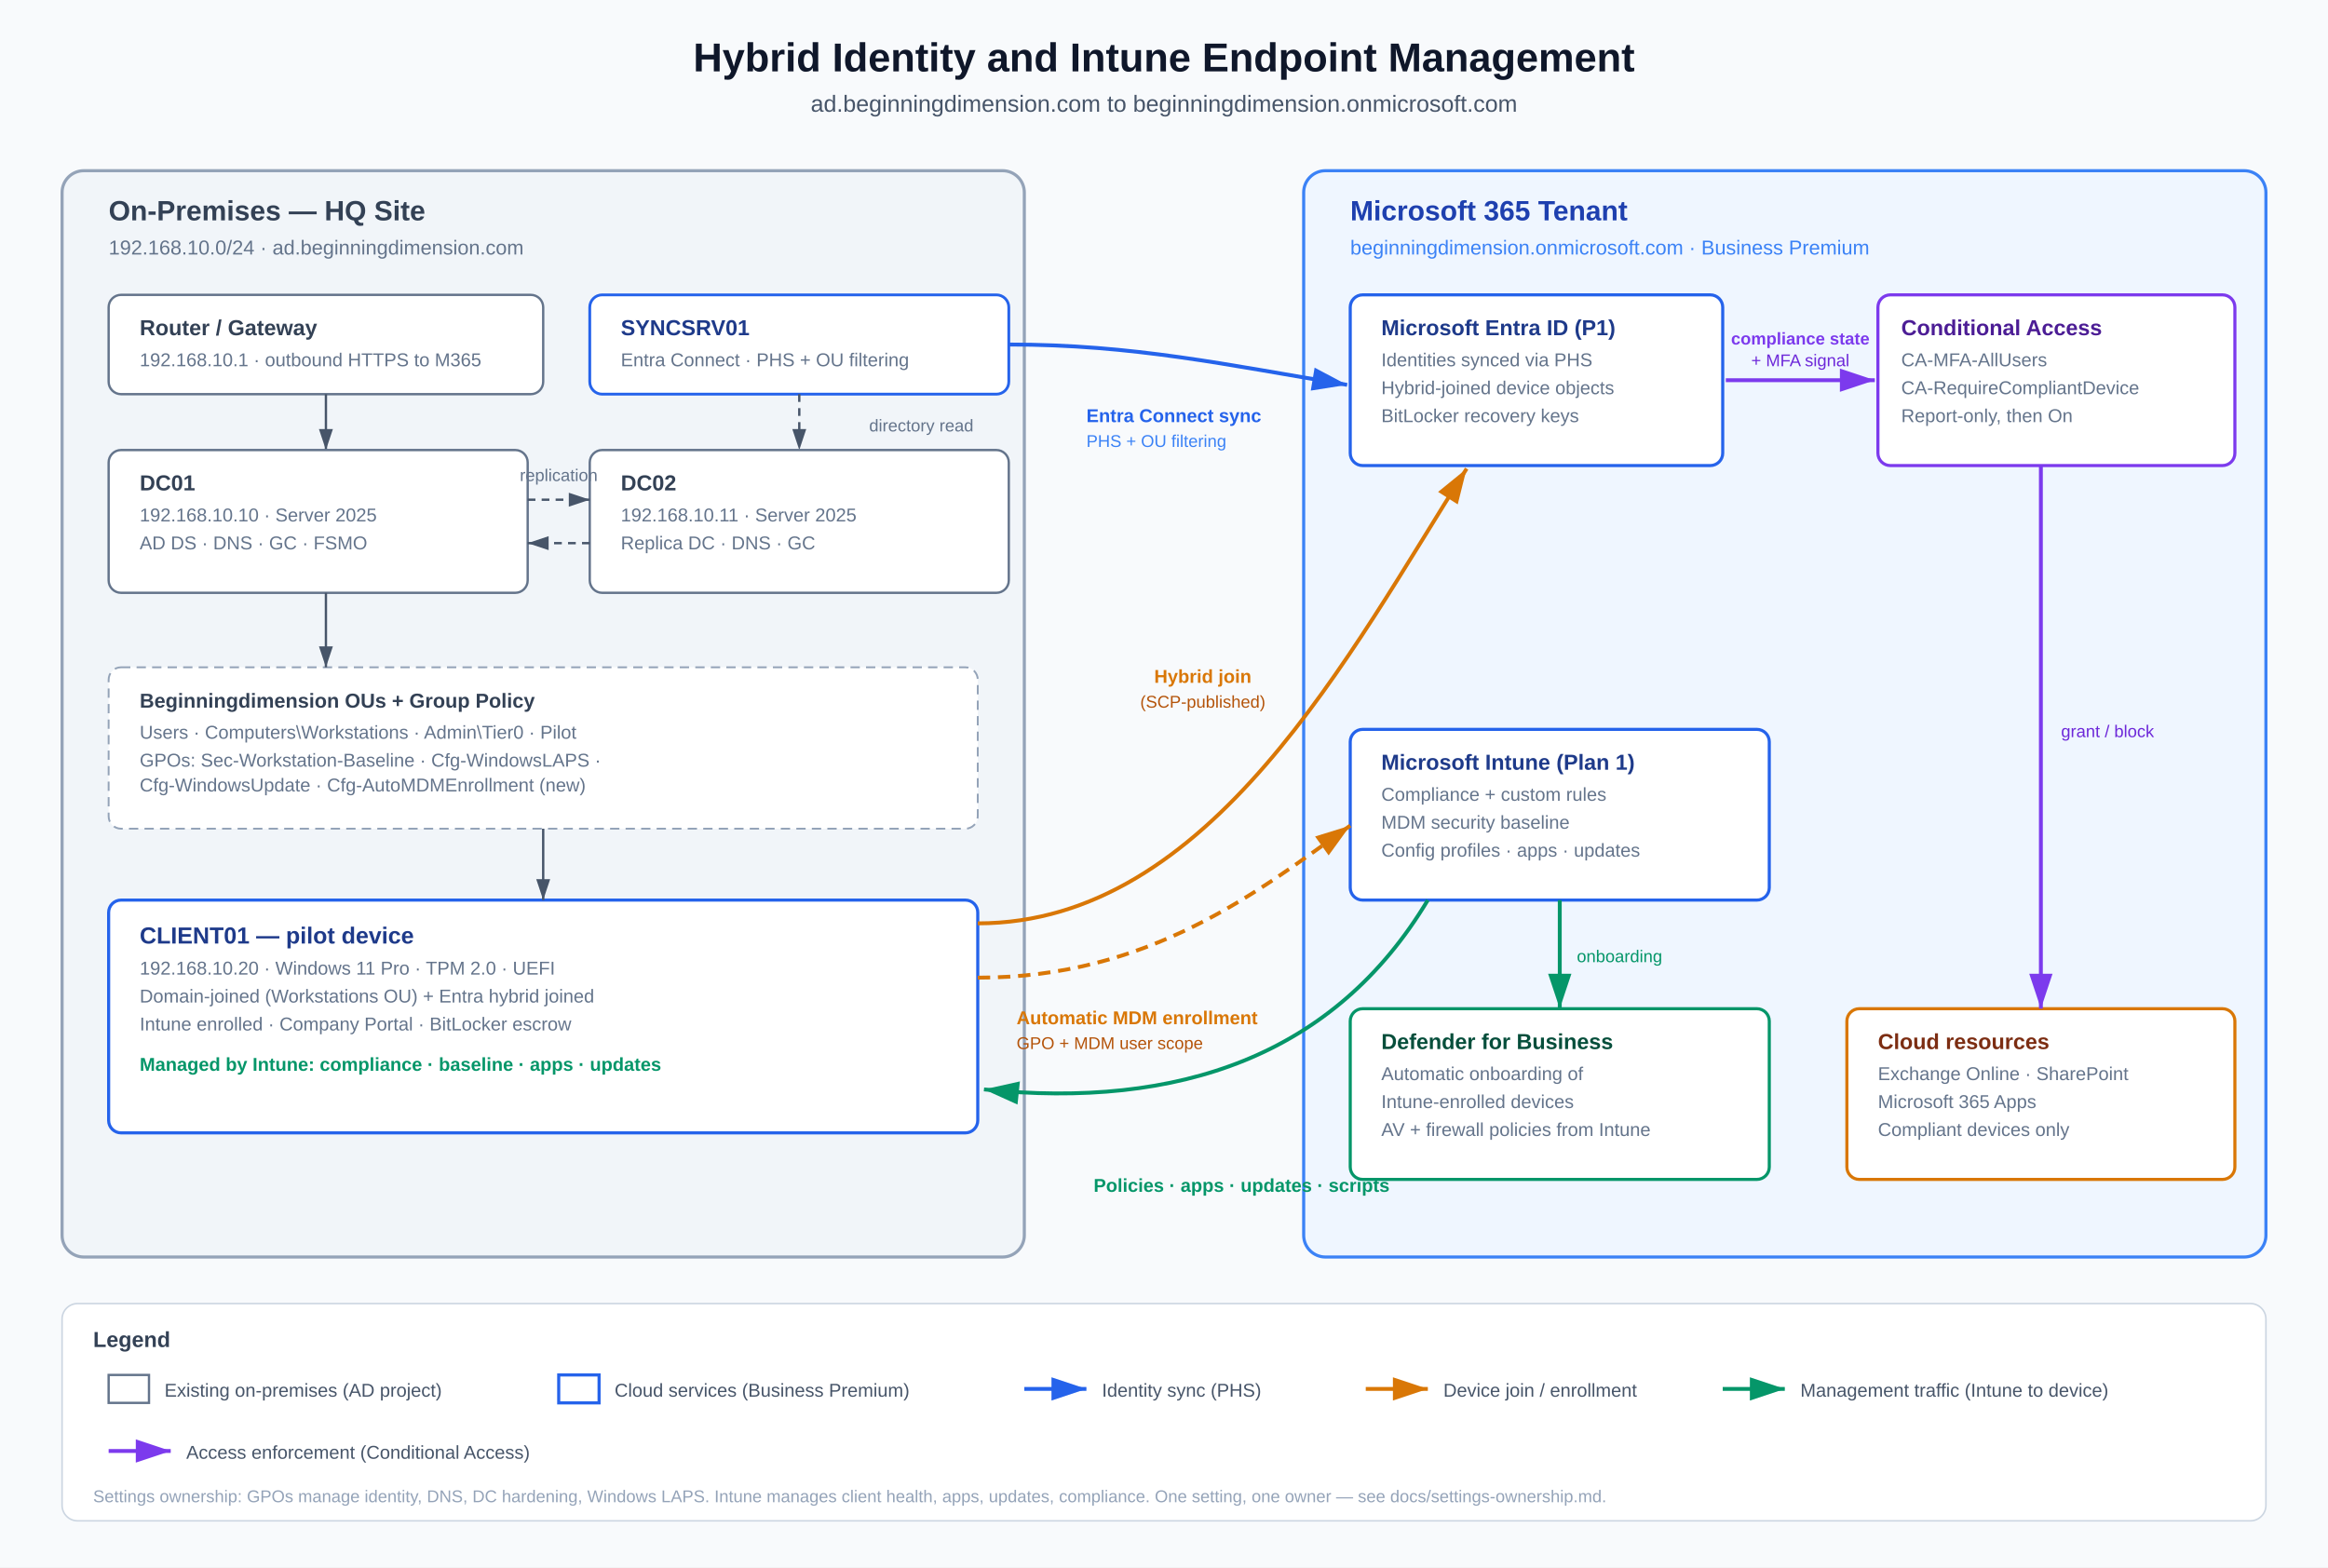
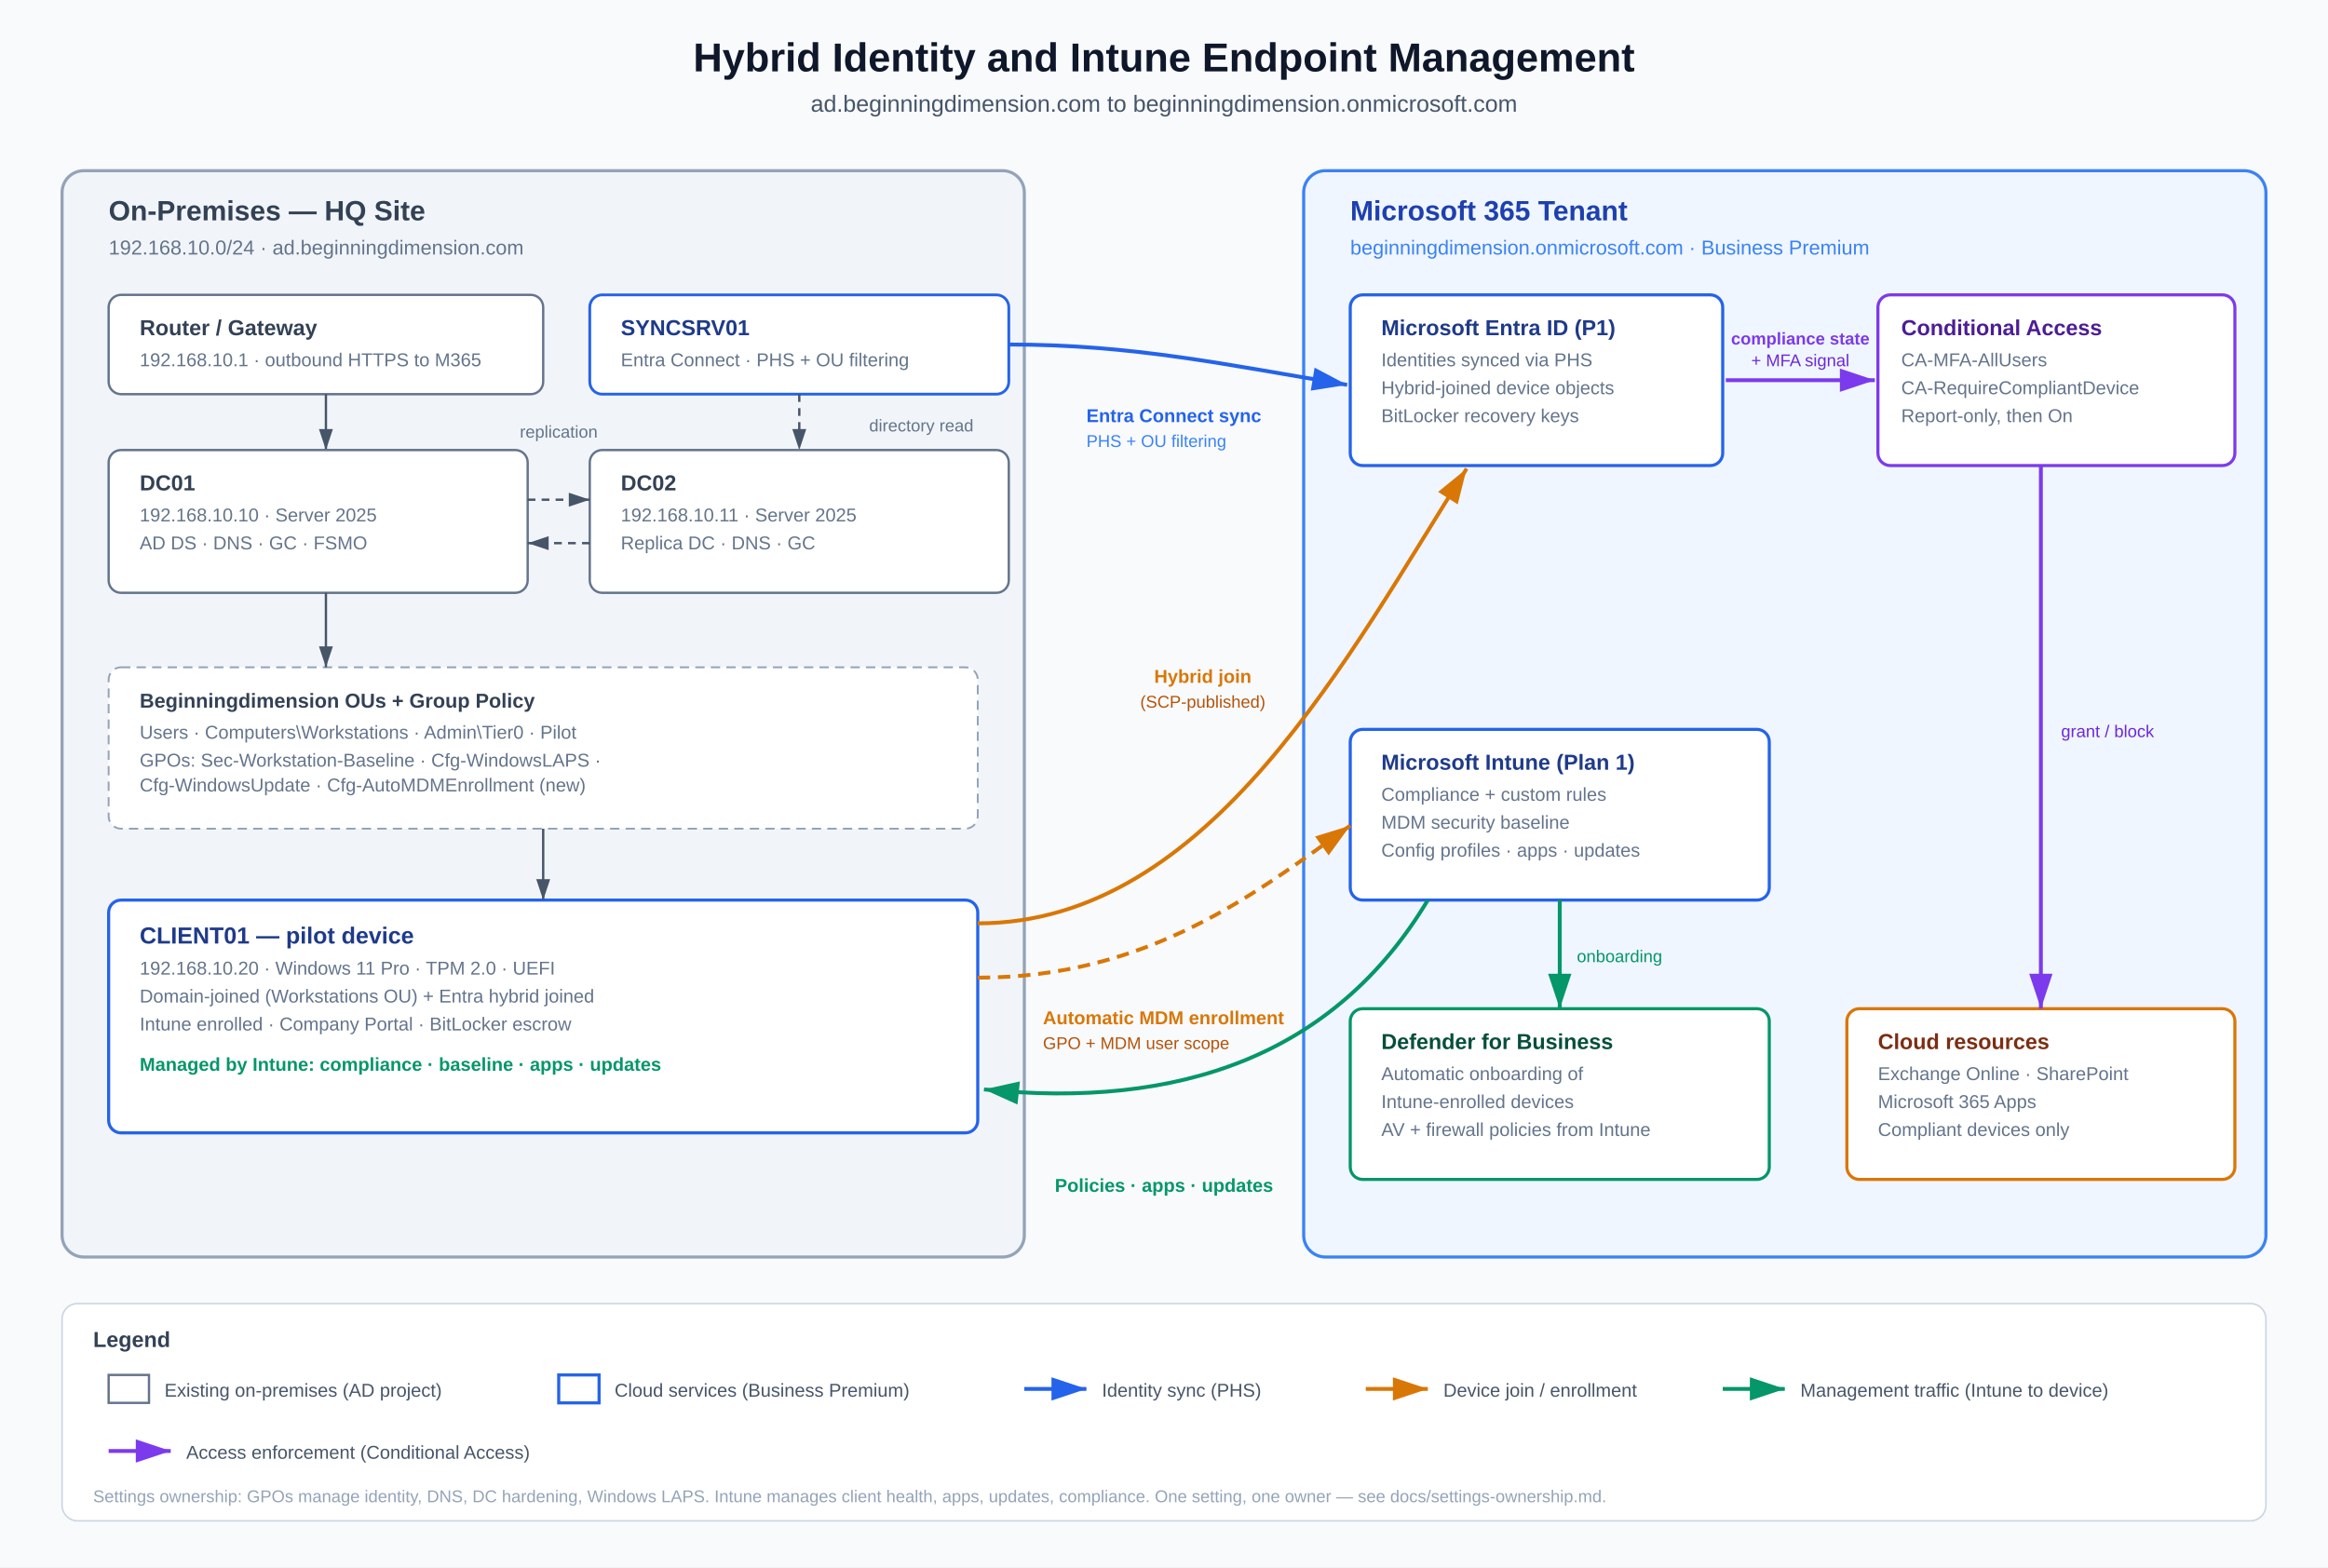
<svg xmlns="http://www.w3.org/2000/svg" viewBox="0 0 1500 1010" font-family="Segoe UI, Arial, sans-serif">
  <defs>
    <marker id="arrowBlue" markerWidth="10" markerHeight="10" refX="9" refY="3" orient="auto">
      <path d="M0,0 L9,3 L0,6 z" fill="#2563eb" />
    </marker>
    <marker id="arrowOrange" markerWidth="10" markerHeight="10" refX="9" refY="3" orient="auto">
      <path d="M0,0 L9,3 L0,6 z" fill="#d97706" />
    </marker>
    <marker id="arrowGreen" markerWidth="10" markerHeight="10" refX="9" refY="3" orient="auto">
      <path d="M0,0 L9,3 L0,6 z" fill="#059669" />
    </marker>
    <marker id="arrowPurple" markerWidth="10" markerHeight="10" refX="9" refY="3" orient="auto">
      <path d="M0,0 L9,3 L0,6 z" fill="#7c3aed" />
    </marker>
    <marker id="arrowGray" markerWidth="10" markerHeight="10" refX="9" refY="3" orient="auto">
      <path d="M0,0 L9,3 L0,6 z" fill="#475569" />
    </marker>
  </defs>
  <rect x="0" y="0" width="1500" height="1010" fill="#f8fafc" />
  <text x="750" y="46" text-anchor="middle" font-size="26" font-weight="bold" fill="#0f172a">Hybrid Identity and Intune Endpoint Management</text>
  <text x="750" y="72" text-anchor="middle" font-size="15" fill="#475569">ad.beginningdimension.com  to  beginningdimension.onmicrosoft.com</text>
  <rect x="40" y="110" width="620" height="700" rx="14" fill="#f1f5f9" stroke="#94a3b8" stroke-width="2" />
  <text x="70" y="142" font-size="18" font-weight="bold" fill="#334155">On-Premises — HQ Site</text>
  <text x="70" y="164" font-size="13" fill="#64748b">192.168.10.0/24  ·  ad.beginningdimension.com</text>
  <rect x="70" y="190" width="280" height="64" rx="8" fill="#ffffff" stroke="#64748b" stroke-width="1.5" />
  <text x="90" y="216" font-size="14" font-weight="bold" fill="#334155">Router / Gateway</text>
  <text x="90" y="236" font-size="12" fill="#64748b">192.168.10.1 · outbound HTTPS to M365</text>
  <line x1="210" y1="254" x2="210" y2="290" stroke="#475569" stroke-width="1.5" marker-end="url(#arrowGray)" />
  <rect x="380" y="190" width="270" height="64" rx="8" fill="#ffffff" stroke="#2563eb" stroke-width="1.8" />
  <text x="400" y="216" font-size="14" font-weight="bold" fill="#1e3a8a">SYNCSRV01</text>
  <text x="400" y="236" font-size="12" fill="#64748b">Entra Connect · PHS + OU filtering</text>
  <line x1="515" y1="254" x2="515" y2="290" stroke="#475569" stroke-width="1.5" stroke-dasharray="5 4" marker-end="url(#arrowGray)" />
  <text x="560" y="278" font-size="11" fill="#64748b">directory read</text>
  <rect x="70" y="290" width="270" height="92" rx="8" fill="#ffffff" stroke="#64748b" stroke-width="1.5" />
  <text x="90" y="316" font-size="14" font-weight="bold" fill="#334155">DC01</text>
  <text x="90" y="336" font-size="12" fill="#64748b">192.168.10.10 · Server 2025</text>
  <text x="90" y="354" font-size="12" fill="#64748b">AD DS · DNS · GC · FSMO</text>
  <rect x="380" y="290" width="270" height="92" rx="8" fill="#ffffff" stroke="#64748b" stroke-width="1.5" />
  <text x="400" y="316" font-size="14" font-weight="bold" fill="#334155">DC02</text>
  <text x="400" y="336" font-size="12" fill="#64748b">192.168.10.11 · Server 2025</text>
  <text x="400" y="354" font-size="12" fill="#64748b">Replica DC · DNS · GC</text>
  <line x1="340" y1="322" x2="380" y2="322" stroke="#475569" stroke-width="1.5" stroke-dasharray="5 4" marker-end="url(#arrowGray)" />
  <line x1="380" y1="350" x2="340" y2="350" stroke="#475569" stroke-width="1.5" stroke-dasharray="5 4" marker-end="url(#arrowGray)" />
-   <text x="360" y="310" text-anchor="middle" font-size="11" fill="#64748b">replication</text>
+   <text x="360" y="282" text-anchor="middle" font-size="11" fill="#64748b">replication</text>
  <rect x="70" y="430" width="560" height="104" rx="8" fill="#ffffff" stroke="#94a3b8" stroke-width="1.2" stroke-dasharray="6 4" />
  <text x="90" y="456" font-size="13" font-weight="bold" fill="#334155">Beginningdimension OUs + Group Policy</text>
  <text x="90" y="476" font-size="12" fill="#64748b">Users · Computers\Workstations · Admin\Tier0 · Pilot</text>
  <text x="90" y="494" font-size="12" fill="#64748b">GPOs: Sec-Workstation-Baseline · Cfg-WindowsLAPS ·</text>
  <text x="90" y="510" font-size="12" fill="#64748b">Cfg-WindowsUpdate · Cfg-AutoMDMEnrollment (new)</text>
  <line x1="210" y1="382" x2="210" y2="430" stroke="#475569" stroke-width="1.5" marker-end="url(#arrowGray)" />
  <rect x="70" y="580" width="560" height="150" rx="8" fill="#ffffff" stroke="#2563eb" stroke-width="2" />
  <text x="90" y="608" font-size="15" font-weight="bold" fill="#1e3a8a">CLIENT01 — pilot device</text>
  <text x="90" y="628" font-size="12" fill="#64748b">192.168.10.20 · Windows 11 Pro · TPM 2.0 · UEFI</text>
  <text x="90" y="646" font-size="12" fill="#64748b">Domain-joined (Workstations OU) + Entra hybrid joined</text>
  <text x="90" y="664" font-size="12" fill="#64748b">Intune enrolled · Company Portal · BitLocker escrow</text>
  <text x="90" y="690" font-size="12" fill="#059669" font-weight="bold">Managed by Intune: compliance · baseline · apps · updates</text>
  <line x1="350" y1="534" x2="350" y2="580" stroke="#475569" stroke-width="1.5" marker-end="url(#arrowGray)" />
  <rect x="840" y="110" width="620" height="700" rx="14" fill="#eff6ff" stroke="#3b82f6" stroke-width="2" />
  <text x="870" y="142" font-size="18" font-weight="bold" fill="#1e40af">Microsoft 365 Tenant</text>
  <text x="870" y="164" font-size="13" fill="#3b82f6">beginningdimension.onmicrosoft.com · Business Premium</text>
  <rect x="870" y="190" width="240" height="110" rx="8" fill="#ffffff" stroke="#2563eb" stroke-width="2" />
  <text x="890" y="216" font-size="14" font-weight="bold" fill="#1e3a8a">Microsoft Entra ID (P1)</text>
  <text x="890" y="236" font-size="12" fill="#64748b">Identities synced via PHS</text>
  <text x="890" y="254" font-size="12" fill="#64748b">Hybrid-joined device objects</text>
  <text x="890" y="272" font-size="12" fill="#64748b">BitLocker recovery keys</text>
  <rect x="1210" y="190" width="230" height="110" rx="8" fill="#ffffff" stroke="#7c3aed" stroke-width="2" />
  <text x="1225" y="216" font-size="14" font-weight="bold" fill="#4c1d95">Conditional Access</text>
  <text x="1225" y="236" font-size="12" fill="#64748b">CA-MFA-AllUsers</text>
  <text x="1225" y="254" font-size="12" fill="#64748b">CA-RequireCompliantDevice</text>
  <text x="1225" y="272" font-size="12" fill="#64748b">Report-only, then On</text>
  <rect x="870" y="470" width="270" height="110" rx="8" fill="#ffffff" stroke="#2563eb" stroke-width="2" />
  <text x="890" y="496" font-size="14" font-weight="bold" fill="#1e3a8a">Microsoft Intune (Plan 1)</text>
  <text x="890" y="516" font-size="12" fill="#64748b">Compliance + custom rules</text>
  <text x="890" y="534" font-size="12" fill="#64748b">MDM security baseline</text>
  <text x="890" y="552" font-size="12" fill="#64748b">Config profiles · apps · updates</text>
  <rect x="870" y="650" width="270" height="110" rx="8" fill="#ffffff" stroke="#059669" stroke-width="2" />
  <text x="890" y="676" font-size="14" font-weight="bold" fill="#064e3b">Defender for Business</text>
  <text x="890" y="696" font-size="12" fill="#64748b">Automatic onboarding of</text>
  <text x="890" y="714" font-size="12" fill="#64748b">Intune-enrolled devices</text>
  <text x="890" y="732" font-size="12" fill="#64748b">AV + firewall policies from Intune</text>
  <rect x="1190" y="650" width="250" height="110" rx="8" fill="#ffffff" stroke="#d97706" stroke-width="2" />
  <text x="1210" y="676" font-size="14" font-weight="bold" fill="#7c2d12">Cloud resources</text>
  <text x="1210" y="696" font-size="12" fill="#64748b">Exchange Online · SharePoint</text>
  <text x="1210" y="714" font-size="12" fill="#64748b">Microsoft 365 Apps</text>
  <text x="1210" y="732" font-size="12" fill="#64748b">Compliant devices only</text>
  <path d="M 650 222 C 730 222, 790 235, 868 248" fill="none" stroke="#2563eb" stroke-width="2.5" marker-end="url(#arrowBlue)" />
  <text x="700" y="272" font-size="12" font-weight="bold" fill="#2563eb">Entra Connect sync</text>
  <text x="700" y="288" font-size="11" fill="#3b82f6">PHS + OU filtering</text>
  <path d="M 630 595 C 780 595, 870 420, 945 302" fill="none" stroke="#d97706" stroke-width="2.5" marker-end="url(#arrowOrange)" />
  <text x="775" y="440" text-anchor="middle" font-size="12" font-weight="bold" fill="#d97706">Hybrid join</text>
  <text x="775" y="456" text-anchor="middle" font-size="11" fill="#b45309">(SCP-published)</text>
  <path d="M 630 630 C 740 630, 810 575, 870 532" fill="none" stroke="#d97706" stroke-width="2.5" stroke-dasharray="8 5" marker-end="url(#arrowOrange)" />
-   <text x="655" y="660" font-size="12" font-weight="bold" fill="#d97706">Automatic MDM enrollment</text>
-   <text x="655" y="676" font-size="11" fill="#b45309">GPO + MDM user scope</text>
+   <text x="672" y="660" font-size="12" font-weight="bold" fill="#d97706">Automatic MDM enrollment</text>
+   <text x="672" y="676" font-size="11" fill="#b45309">GPO + MDM user scope</text>
  <path d="M 920 580 C 860 680, 760 715, 634 702" fill="none" stroke="#059669" stroke-width="2.5" marker-end="url(#arrowGreen)" />
-   <text x="800" y="768" text-anchor="middle" font-size="12" font-weight="bold" fill="#059669">Policies · apps · updates · scripts</text>
+   <text x="750" y="768" text-anchor="middle" font-size="12" font-weight="bold" fill="#059669">Policies · apps · updates</text>
  <line x1="1112" y1="245" x2="1208" y2="245" stroke="#7c3aed" stroke-width="2.5" marker-end="url(#arrowPurple)" />
  <text x="1160" y="222" text-anchor="middle" font-size="11" font-weight="bold" fill="#7c3aed">compliance state</text>
  <text x="1160" y="236" text-anchor="middle" font-size="11" fill="#6d28d9">+ MFA signal</text>
  <line x1="1005" y1="580" x2="1005" y2="650" stroke="#059669" stroke-width="2.5" marker-end="url(#arrowGreen)" />
  <text x="1016" y="620" font-size="11" fill="#059669">onboarding</text>
  <line x1="1315" y1="300" x2="1315" y2="650" stroke="#7c3aed" stroke-width="2.5" marker-end="url(#arrowPurple)" />
  <text x="1328" y="475" font-size="11" fill="#6d28d9">grant / block</text>
  <rect x="40" y="840" width="1420" height="140" rx="10" fill="#ffffff" stroke="#cbd5e1" stroke-width="1" />
  <text x="60" y="868" font-size="14" font-weight="bold" fill="#334155">Legend</text>
  <rect x="70" y="886" width="26" height="18" fill="#ffffff" stroke="#64748b" stroke-width="1.5" />
  <text x="106" y="900" font-size="12" fill="#475569">Existing on-premises (AD project)</text>
  <rect x="360" y="886" width="26" height="18" fill="#ffffff" stroke="#2563eb" stroke-width="2" />
  <text x="396" y="900" font-size="12" fill="#475569">Cloud services (Business Premium)</text>
  <line x1="660" y1="895" x2="700" y2="895" stroke="#2563eb" stroke-width="2.5" marker-end="url(#arrowBlue)" />
  <text x="710" y="900" font-size="12" fill="#475569">Identity sync (PHS)</text>
  <line x1="880" y1="895" x2="920" y2="895" stroke="#d97706" stroke-width="2.5" marker-end="url(#arrowOrange)" />
  <text x="930" y="900" font-size="12" fill="#475569">Device join / enrollment</text>
  <line x1="1110" y1="895" x2="1150" y2="895" stroke="#059669" stroke-width="2.5" marker-end="url(#arrowGreen)" />
  <text x="1160" y="900" font-size="12" fill="#475569">Management traffic (Intune to device)</text>
  <line x1="70" y1="935" x2="110" y2="935" stroke="#7c3aed" stroke-width="2.5" marker-end="url(#arrowPurple)" />
  <text x="120" y="940" font-size="12" fill="#475569">Access enforcement (Conditional Access)</text>
  <text x="60" y="968" font-size="11" fill="#94a3b8">Settings ownership: GPOs manage identity, DNS, DC hardening, Windows LAPS. Intune manages client health, apps, updates, compliance. One setting, one owner — see docs/settings-ownership.md.</text>
</svg>
